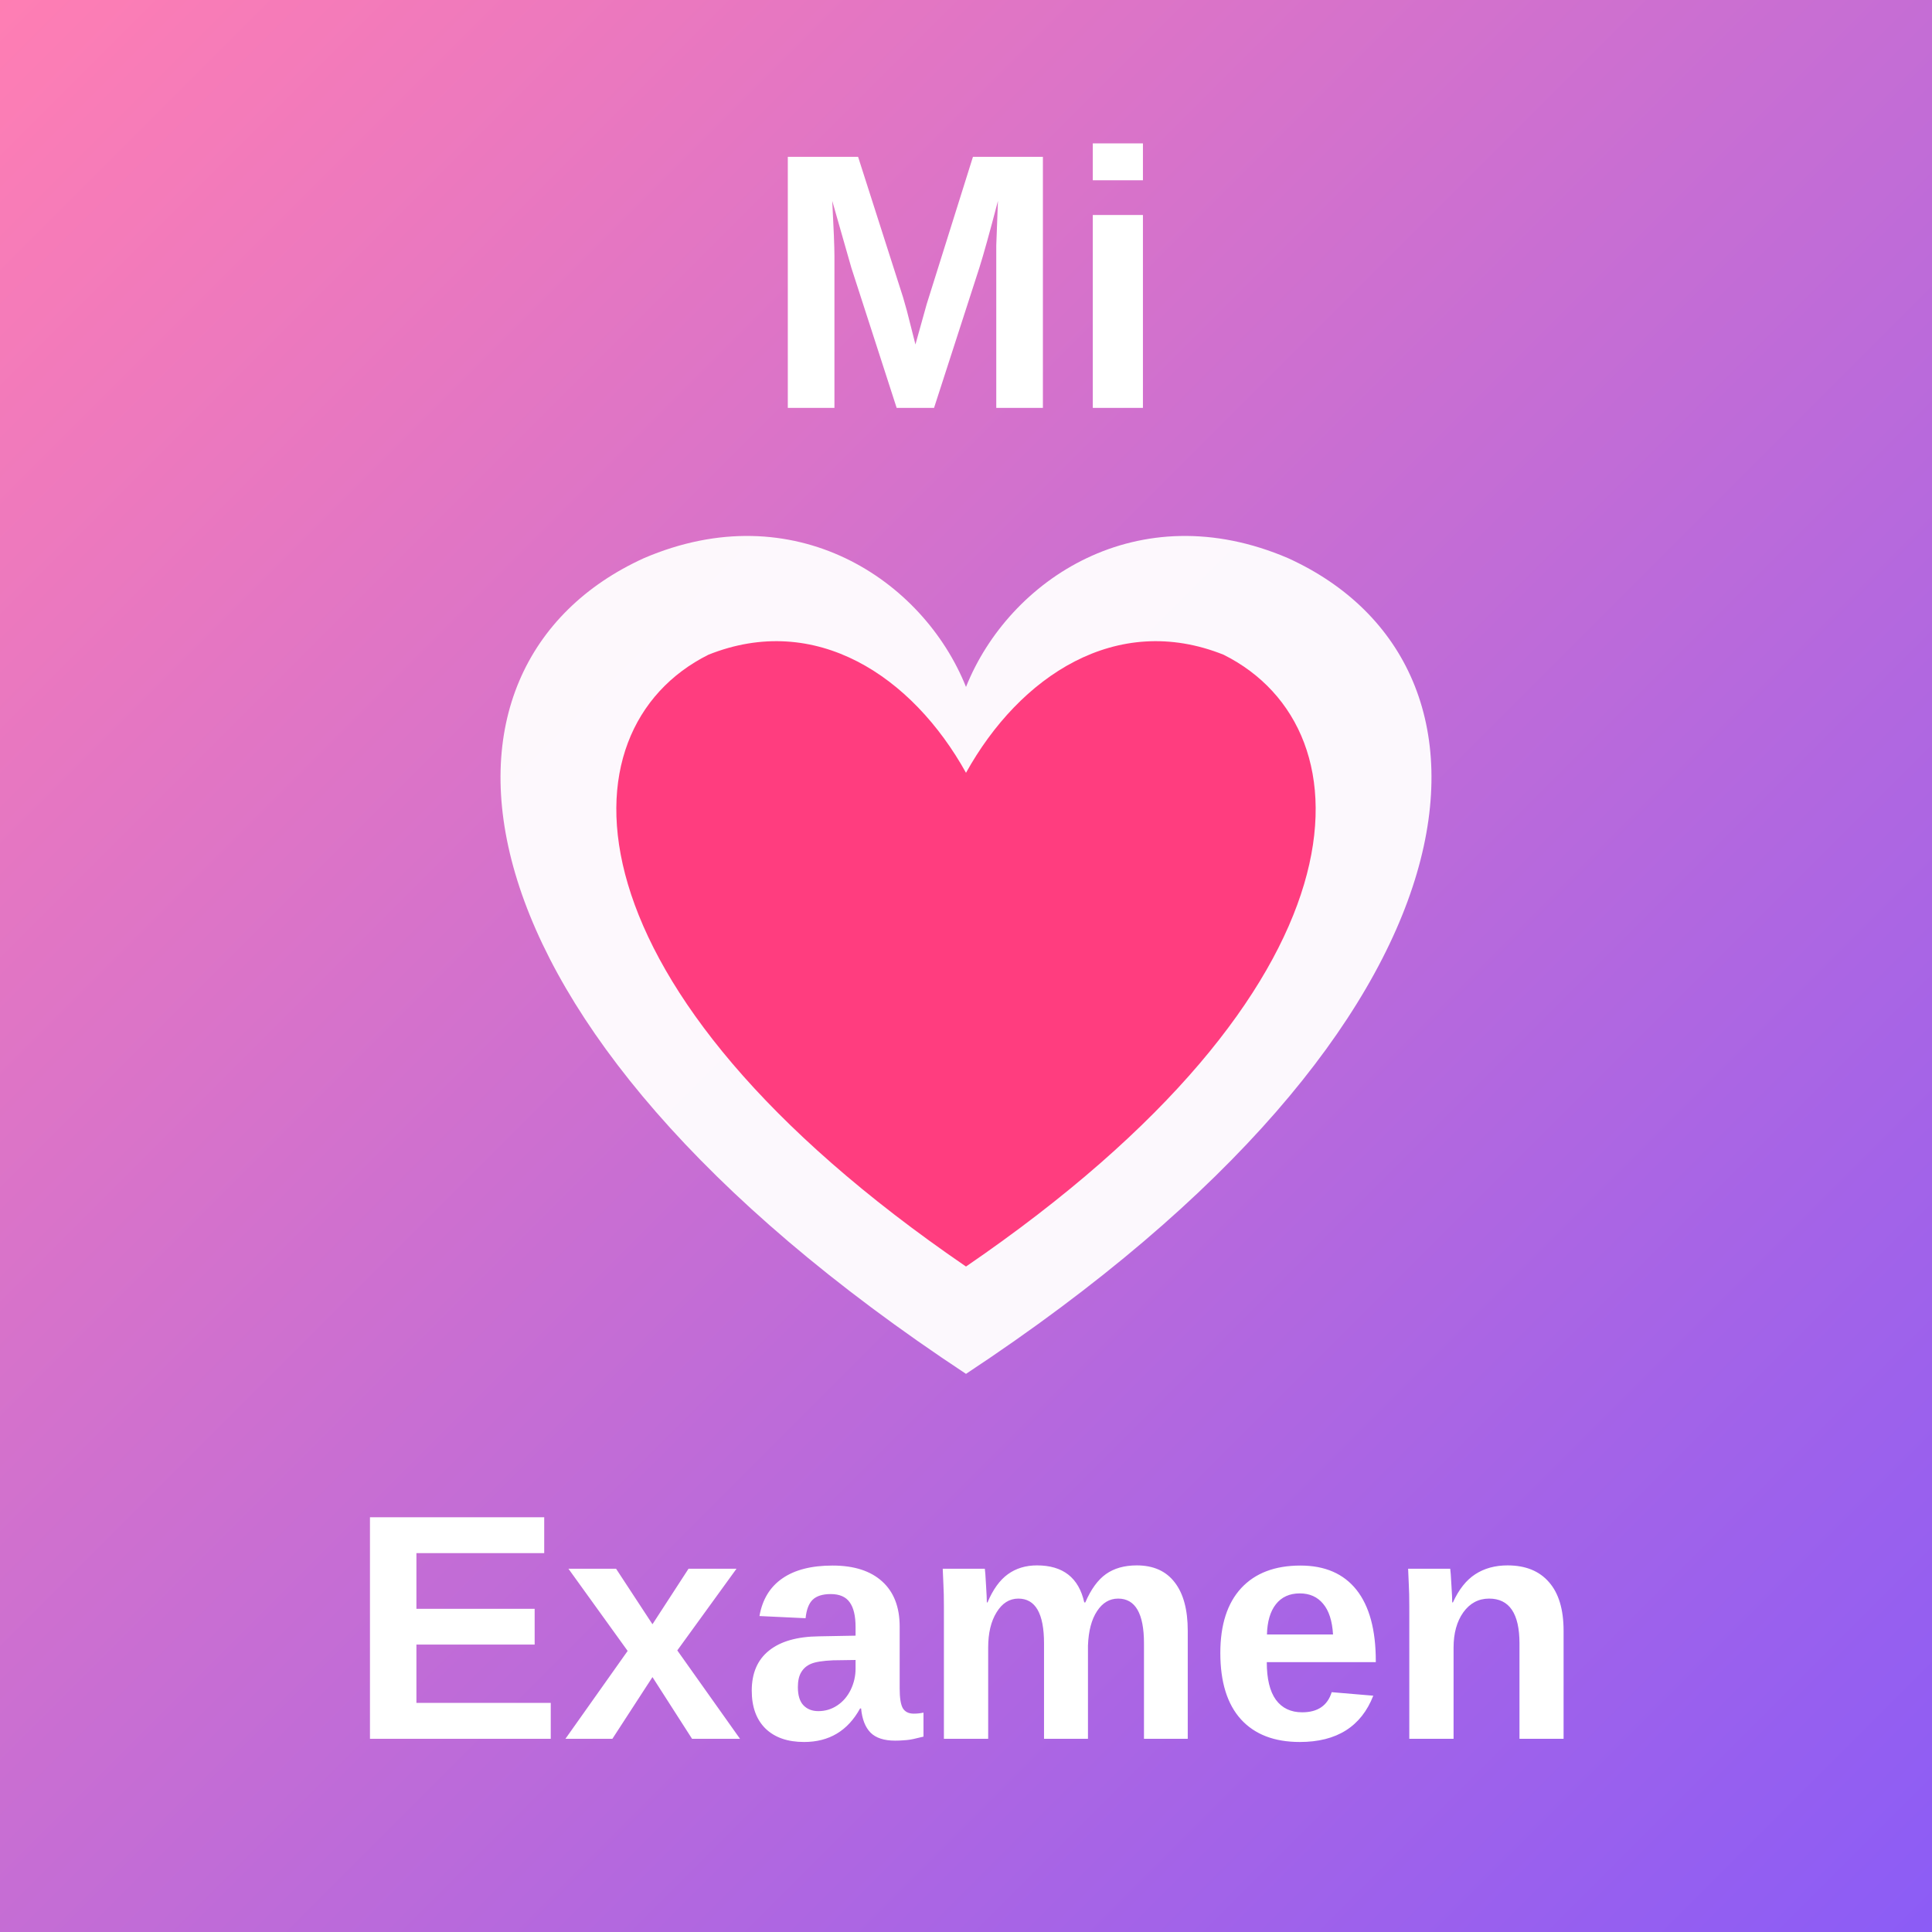
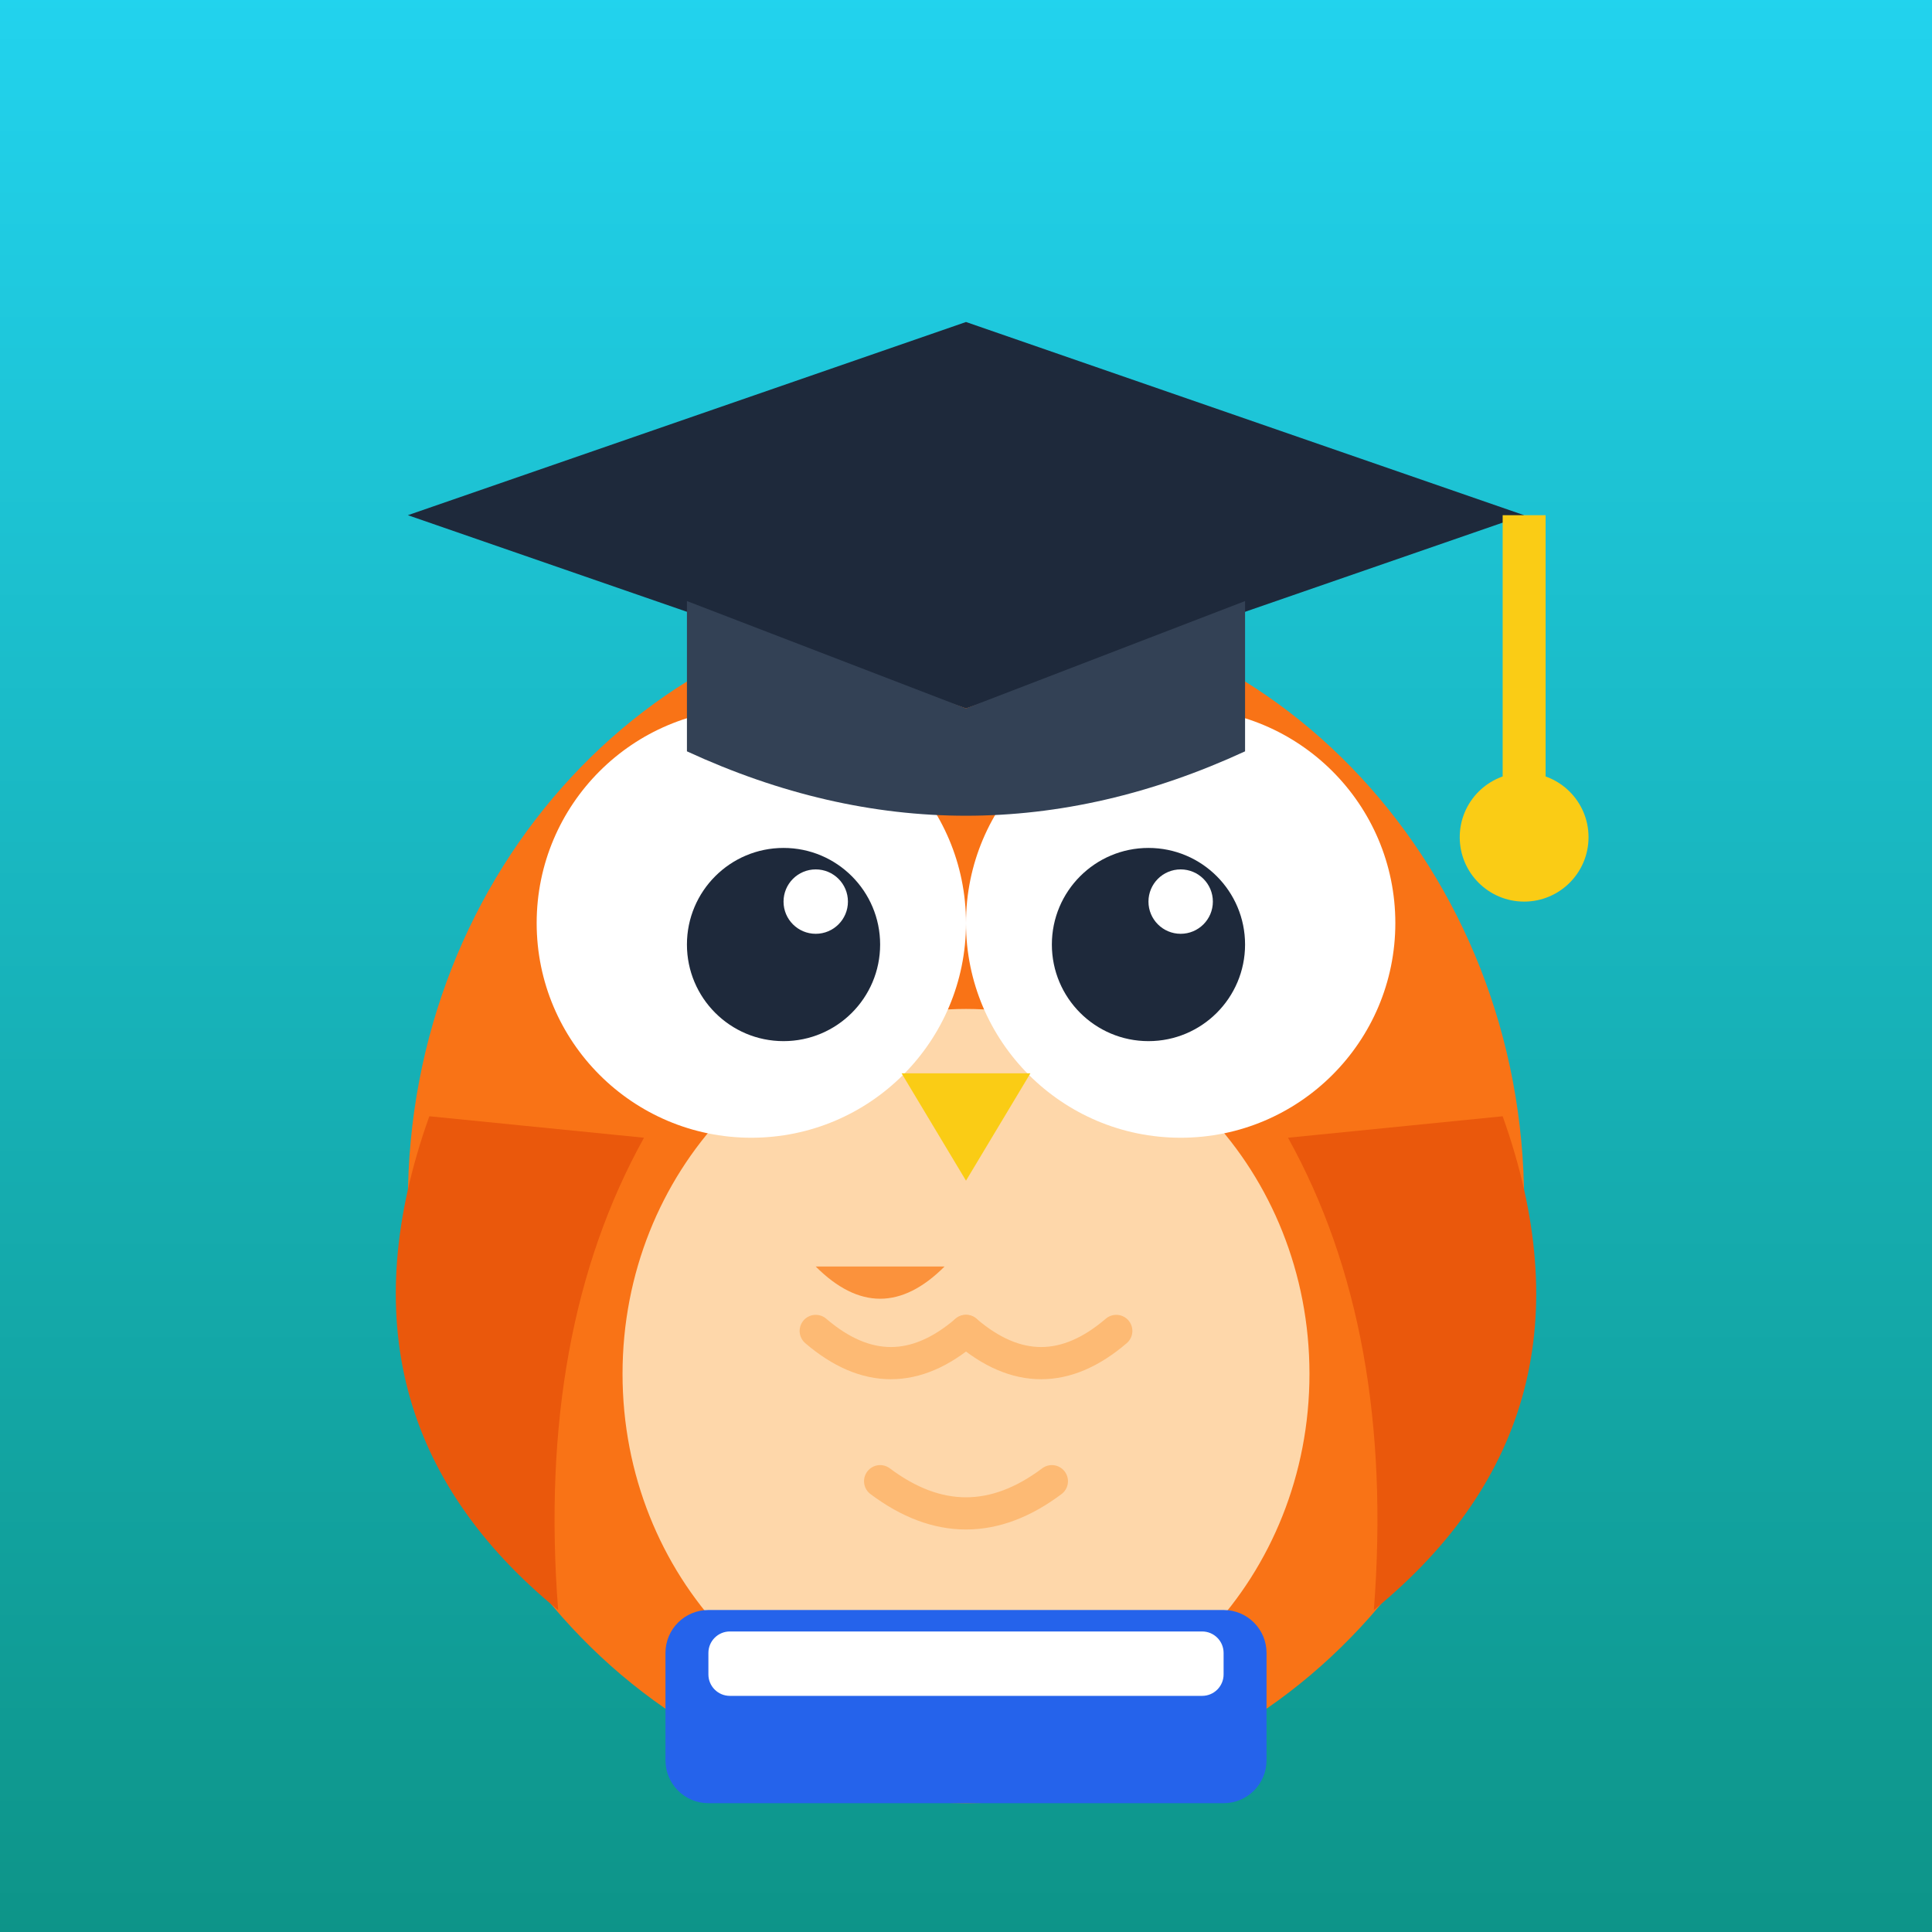
<svg xmlns="http://www.w3.org/2000/svg" width="180" height="180" viewBox="0 0 180 180">
  <defs>
-     <linearGradient id="g" x1="0" y1="0" x2="1" y2="1">
-       <stop offset="0" stop-color="#ff7eb3" />
-       <stop offset="1" stop-color="#8b5cf6" />
+     <linearGradient id="g" x1="0" y1="0" x2="0" y2="1">
+       <stop offset="0" stop-color="#22d3ee" />
+       <stop offset="1" stop-color="#0d9488" />
    </linearGradient>
  </defs>
  <rect width="180" height="180" fill="url(#g)" />
-   <path d="M90 128 C40 95 38 62 60 52 C74 46 86 54 90 64 C94 54 106 46 120 52 C142 62 140 95 90 128Z" fill="#fff" opacity=".95" />
-   <path d="M90 118 C52 92 52 68 66 61 C76 57 85 63 90 72 C95 63 104 57 114 61 C128 68 128 92 90 118Z" fill="#ff3d7f" />
-   <text x="90" y="38" font-family="Arial Rounded MT Bold,Arial,sans-serif" font-weight="900" font-size="34" fill="#fff" text-anchor="middle">Mi</text>
-   <text x="90" y="162" font-family="Arial Rounded MT Bold,Arial,sans-serif" font-weight="900" font-size="30" fill="#fff" text-anchor="middle">Examen</text>
+   <ellipse cx="90" cy="112" rx="52" ry="56" fill="#f97316" />
+   <ellipse cx="90" cy="128" rx="32" ry="34" fill="#fed7aa" />
+   <g fill="#fb923c">
+     <path d="M76 118 q6 6 12 0" />
+   </g>
+   <g stroke="#fdba74" stroke-width="3" fill="none" stroke-linecap="round">
+     <path d="M76 124 q7 6 14 0" />
+     <path d="M90 124 q7 6 14 0" />
+     <path d="M82 138 q8 6 16 0" />
+   </g>
+   <path d="M40 104 Q30 132 52 150 Q50 124 60 106 Z" fill="#ea580c" />
+   <path d="M140 104 Q150 132 128 150 Q130 124 120 106 Z" fill="#ea580c" />
+   <circle cx="70" cy="86" r="20" fill="#fff" />
+   <circle cx="110" cy="86" r="20" fill="#fff" />
+   <circle cx="73" cy="88" r="9" fill="#1e293b" />
+   <circle cx="107" cy="88" r="9" fill="#1e293b" />
+   <circle cx="76" cy="84" r="3" fill="#fff" />
+   <circle cx="110" cy="84" r="3" fill="#fff" />
+   <path d="M84 100 L96 100 L90 110 Z" fill="#facc15" />
+   <path d="M90 30 L142 48 L90 66 L38 48 Z" fill="#1e293b" />
+   <path d="M64 56 L64 70 Q90 82 116 70 L116 56 L90 66 Z" fill="#334155" />
+   <path d="M142 48 L142 74" stroke="#facc15" stroke-width="4" />
+   <circle cx="142" cy="78" r="6" fill="#facc15" />
+   <rect x="62" y="150" width="56" height="18" rx="4" fill="#2563eb" />
+   <rect x="66" y="152" width="48" height="6" rx="2" fill="#fff" />
</svg>
